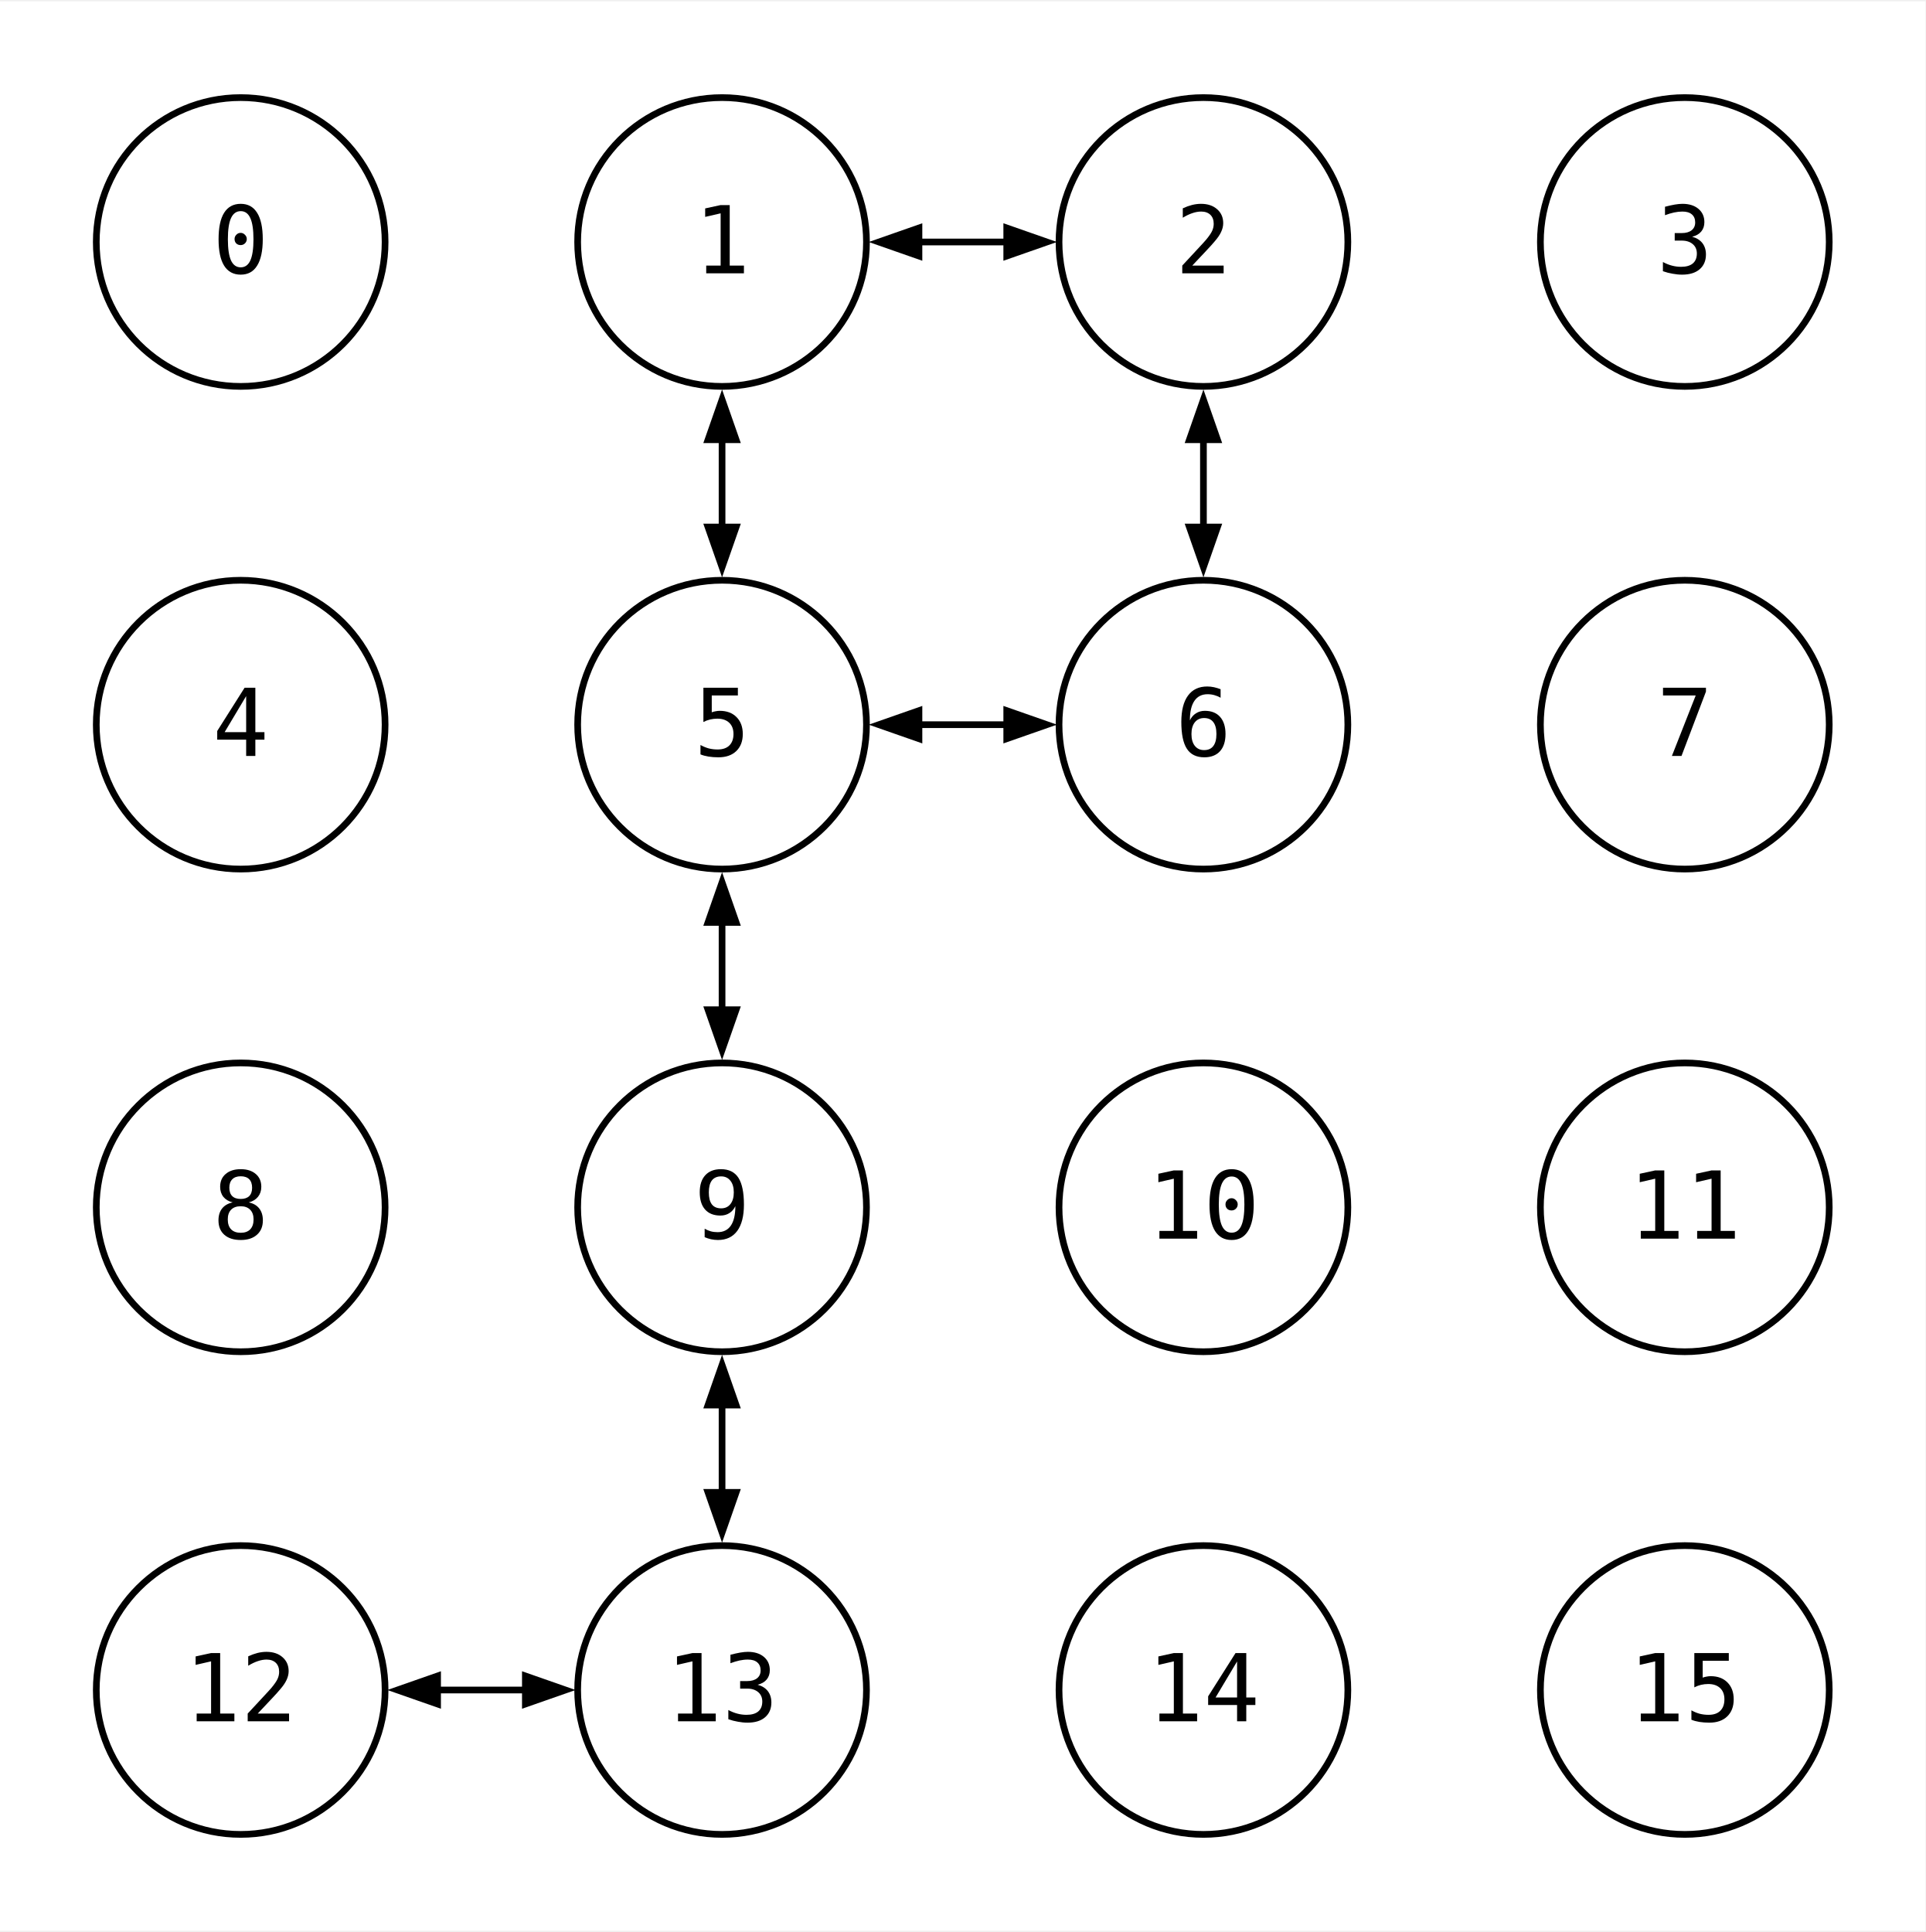
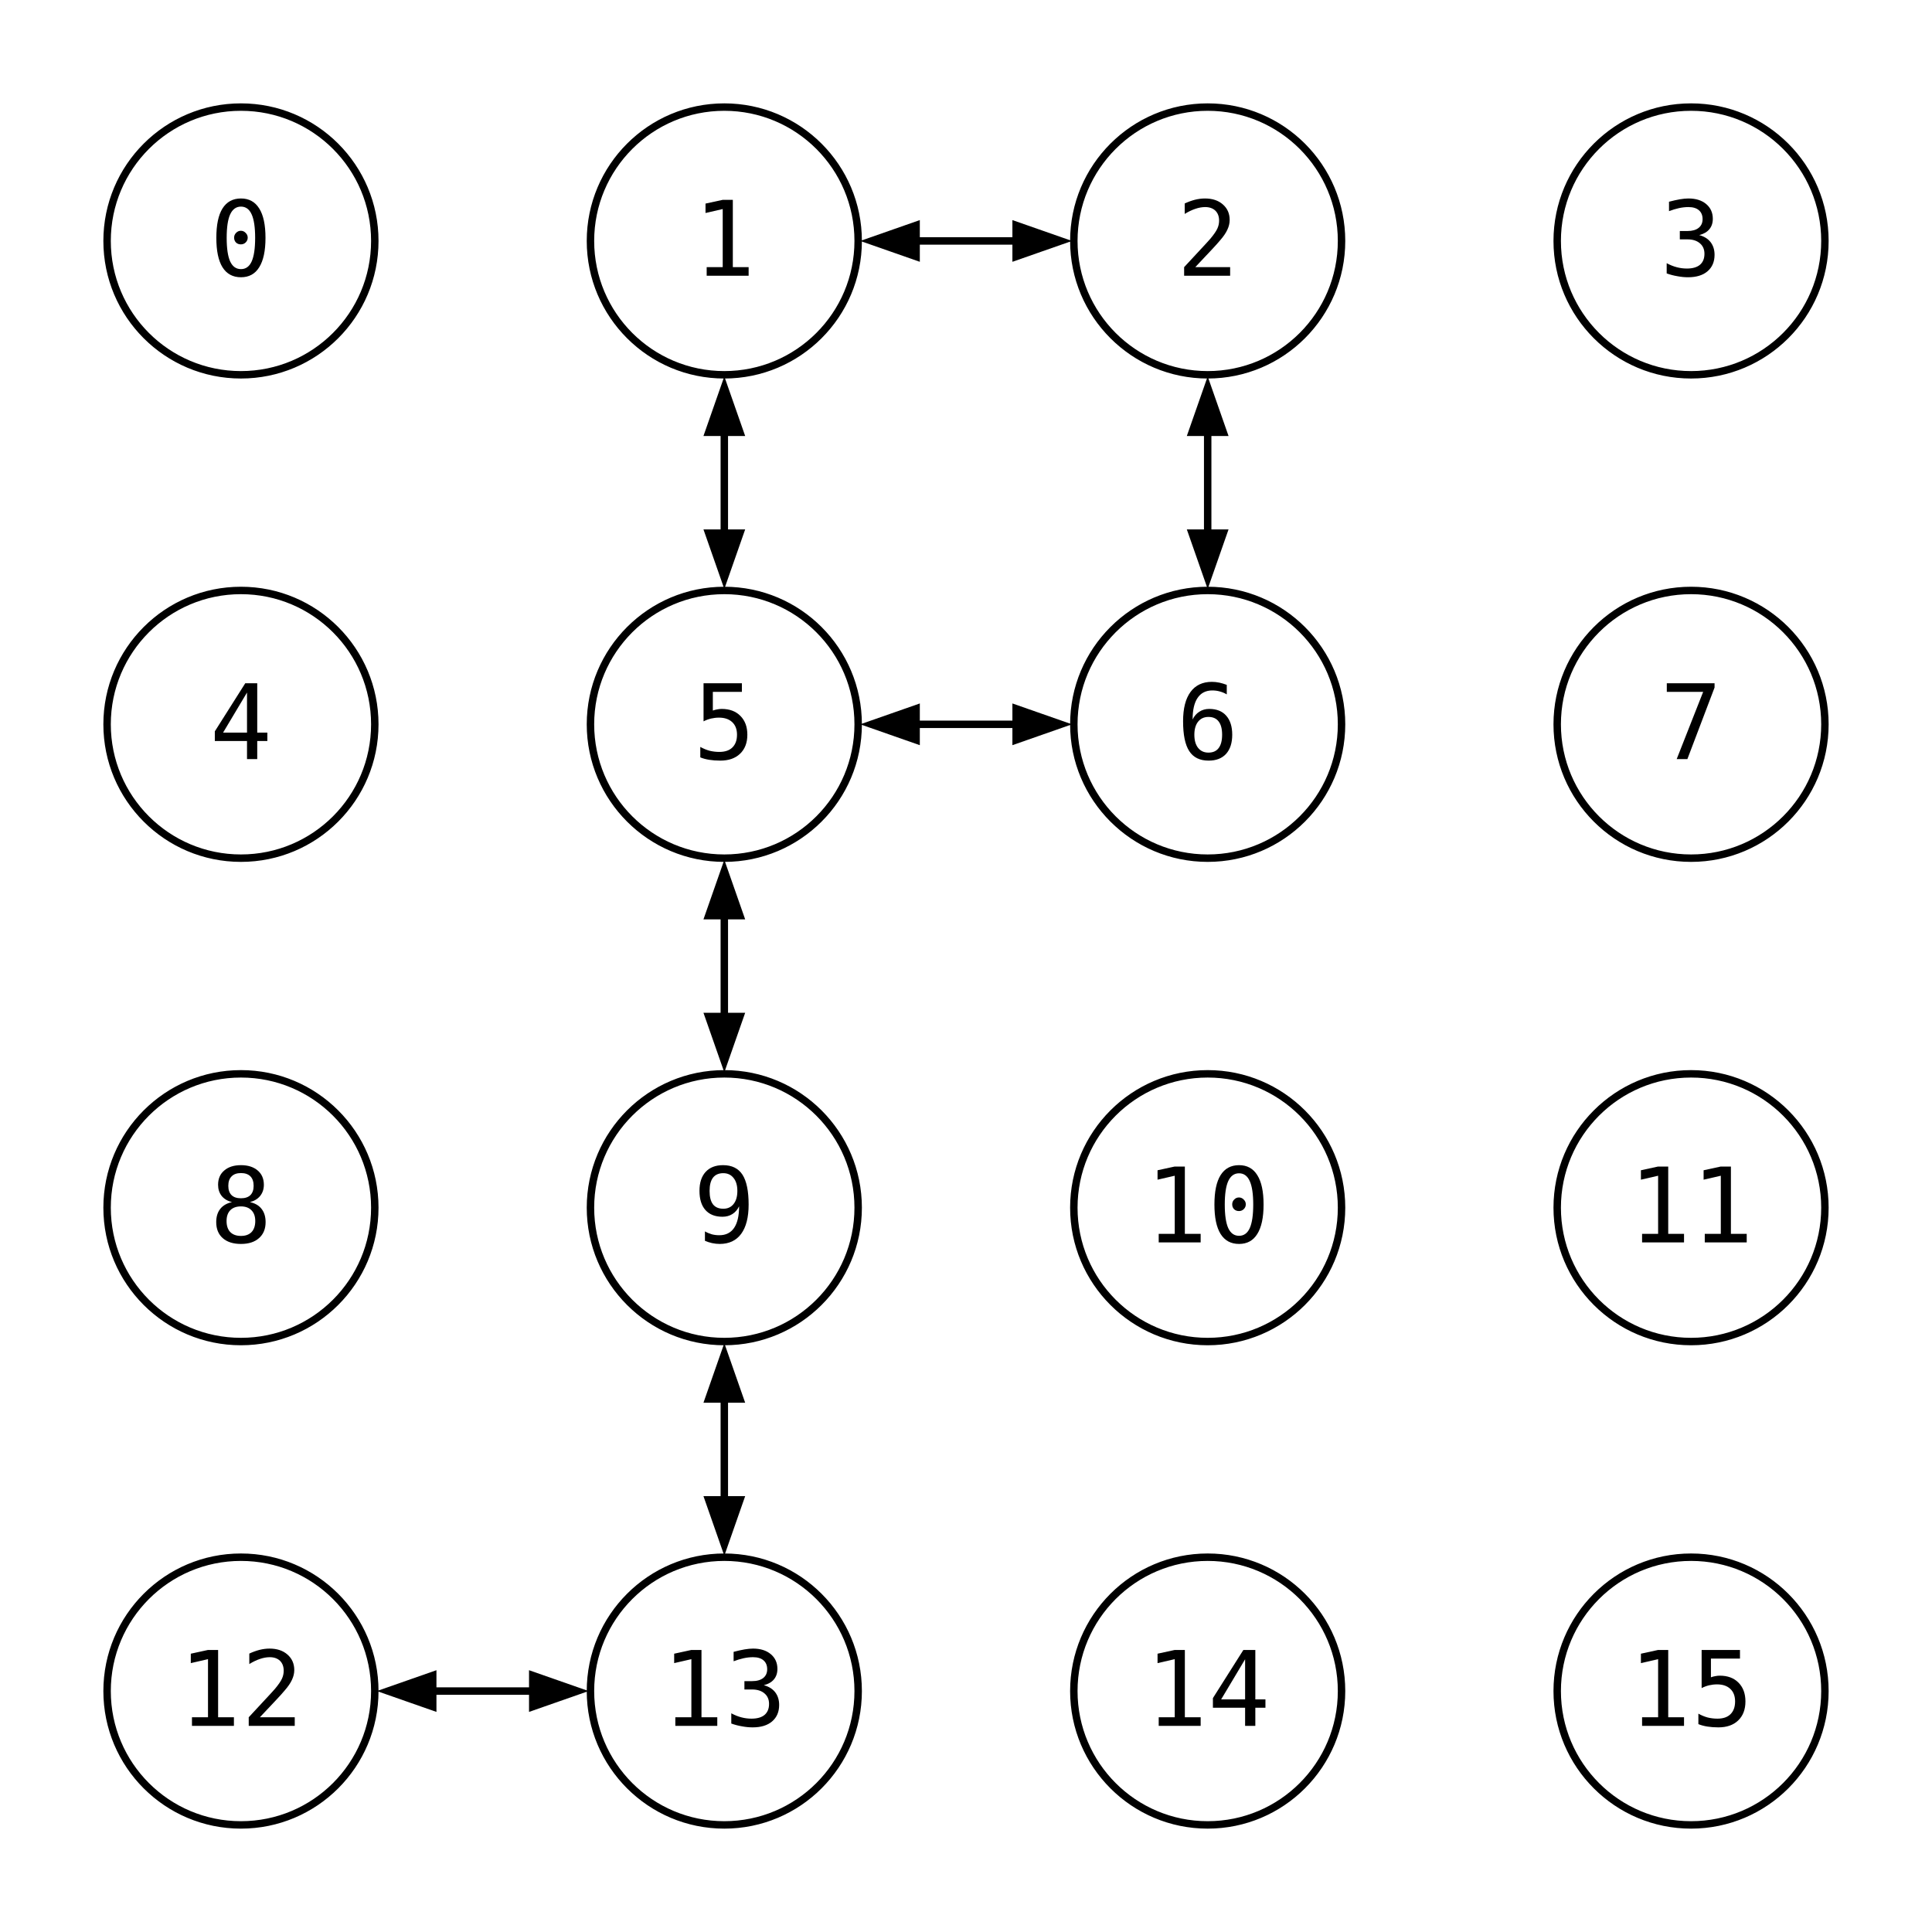
- <svg xmlns="http://www.w3.org/2000/svg" width="288pt" height="289pt" viewBox="0.00 0.00 288.00 288.60">
-   <g id="graph0" class="graph" transform="scale(1 1) rotate(0) translate(14.4 274.2)">
-     <polygon fill="white" stroke="none" points="-14.4,14.4 -14.4,-274.2 273.6,-274.2 273.6,14.4 -14.4,14.4" />
+ <svg xmlns="http://www.w3.org/2000/svg" width="260pt" height="260pt" viewBox="0.00 0.00 259.80 259.80">
+   <g id="graph0" class="graph" transform="scale(1 1) rotate(0) translate(14.4 245.4)">
+     <polygon fill="white" stroke="none" points="-14.4,14.4 -14.4,-245.4 245.4,-245.4 245.4,14.4 -14.4,14.4" />
    <g id="node1" class="node">
-       <ellipse fill="none" stroke="black" cx="93.6" cy="-238.2" rx="21.6" ry="21.6" />
-       <text text-anchor="middle" x="93.6" y="-233.52" font-family="monospace" font-size="14.00">1</text>
+       <ellipse fill="none" stroke="black" cx="83" cy="-213" rx="18" ry="18" />
+       <text text-anchor="middle" x="83" y="-208.32" font-family="monospace" font-size="14.00">1</text>
    </g>
    <g id="node2" class="node">
-       <ellipse fill="none" stroke="black" cx="165.6" cy="-238.2" rx="21.6" ry="21.6" />
-       <text text-anchor="middle" x="165.6" y="-233.52" font-family="monospace" font-size="14.00">2</text>
+       <ellipse fill="none" stroke="black" cx="148" cy="-213" rx="18" ry="18" />
+       <text text-anchor="middle" x="148" y="-208.32" font-family="monospace" font-size="14.00">2</text>
    </g>
    <g id="edge1" class="edge">
-       <path fill="none" stroke="black" d="M123.02,-238.2C127.43,-238.2 131.85,-238.2 136.27,-238.2" />
-       <polygon fill="black" stroke="black" points="123.05,-236.1 117.05,-238.2 123.05,-240.3 123.05,-236.1" />
-       <polygon fill="black" stroke="black" points="136.18,-240.3 142.18,-238.2 136.18,-236.1 136.18,-240.3" />
+       <path fill="none" stroke="black" d="M108.4,-213C113.07,-213 117.74,-213 122.41,-213" />
+       <polygon fill="black" stroke="black" points="108.79,-210.9 102.79,-213 108.79,-215.1 108.79,-210.9" />
+       <polygon fill="black" stroke="black" points="122.24,-215.1 128.24,-213 122.24,-210.9 122.24,-215.1" />
    </g>
    <g id="node3" class="node">
-       <ellipse fill="none" stroke="black" cx="93.6" cy="-166" rx="21.6" ry="21.6" />
-       <text text-anchor="middle" x="93.6" y="-161.32" font-family="monospace" font-size="14.00">5</text>
+       <ellipse fill="none" stroke="black" cx="83" cy="-148" rx="18" ry="18" />
+       <text text-anchor="middle" x="83" y="-143.32" font-family="monospace" font-size="14.00">5</text>
    </g>
    <g id="edge2" class="edge">
-       <path fill="none" stroke="black" d="M93.6,-208.81C93.6,-204.36 93.6,-199.77 93.6,-195.33" />
-       <polygon fill="black" stroke="black" points="91.5,-208.62 93.6,-214.62 95.7,-208.62 91.5,-208.62" />
-       <polygon fill="black" stroke="black" points="95.7,-195.56 93.6,-189.56 91.5,-195.56 95.7,-195.56" />
+       <path fill="none" stroke="black" d="M83,-187.37C83,-182.83 83,-178.1 83,-173.56" />
+       <polygon fill="black" stroke="black" points="80.9,-187.27 83,-193.27 85.1,-187.27 80.9,-187.27" />
+       <polygon fill="black" stroke="black" points="85.1,-173.71 83,-167.71 80.9,-173.71 85.1,-173.71" />
    </g>
    <g id="node4" class="node">
-       <ellipse fill="none" stroke="black" cx="165.6" cy="-166" rx="21.6" ry="21.6" />
-       <text text-anchor="middle" x="165.6" y="-161.32" font-family="monospace" font-size="14.00">6</text>
+       <ellipse fill="none" stroke="black" cx="148" cy="-148" rx="18" ry="18" />
+       <text text-anchor="middle" x="148" y="-143.32" font-family="monospace" font-size="14.00">6</text>
    </g>
    <g id="edge3" class="edge">
-       <path fill="none" stroke="black" d="M165.6,-208.81C165.6,-204.36 165.6,-199.77 165.6,-195.33" />
-       <polygon fill="black" stroke="black" points="163.5,-208.62 165.6,-214.62 167.7,-208.62 163.5,-208.62" />
-       <polygon fill="black" stroke="black" points="167.7,-195.56 165.6,-189.56 163.5,-195.56 167.7,-195.56" />
+       <path fill="none" stroke="black" d="M148,-187.37C148,-182.83 148,-178.1 148,-173.56" />
+       <polygon fill="black" stroke="black" points="145.9,-187.27 148,-193.27 150.1,-187.27 145.9,-187.27" />
+       <polygon fill="black" stroke="black" points="150.1,-173.71 148,-167.71 145.9,-173.71 150.1,-173.71" />
    </g>
    <g id="edge4" class="edge">
-       <path fill="none" stroke="black" d="M123.02,-166C127.43,-166 131.85,-166 136.27,-166" />
-       <polygon fill="black" stroke="black" points="123.05,-163.9 117.05,-166 123.05,-168.1 123.05,-163.9" />
-       <polygon fill="black" stroke="black" points="136.18,-168.1 142.18,-166 136.18,-163.9 136.18,-168.1" />
+       <path fill="none" stroke="black" d="M108.4,-148C113.07,-148 117.74,-148 122.41,-148" />
+       <polygon fill="black" stroke="black" points="108.79,-145.9 102.79,-148 108.79,-150.1 108.79,-145.9" />
+       <polygon fill="black" stroke="black" points="122.24,-150.1 128.24,-148 122.24,-145.9 122.24,-150.1" />
    </g>
    <g id="node5" class="node">
-       <ellipse fill="none" stroke="black" cx="93.6" cy="-93.8" rx="21.6" ry="21.6" />
-       <text text-anchor="middle" x="93.6" y="-89.12" font-family="monospace" font-size="14.00">9</text>
+       <ellipse fill="none" stroke="black" cx="83" cy="-83" rx="18" ry="18" />
+       <text text-anchor="middle" x="83" y="-78.33" font-family="monospace" font-size="14.00">9</text>
    </g>
    <g id="edge5" class="edge">
-       <path fill="none" stroke="black" d="M93.6,-136.61C93.6,-132.16 93.6,-127.57 93.6,-123.13" />
-       <polygon fill="black" stroke="black" points="91.5,-136.42 93.6,-142.42 95.7,-136.42 91.5,-136.42" />
-       <polygon fill="black" stroke="black" points="95.7,-123.36 93.6,-117.36 91.5,-123.36 95.7,-123.36" />
+       <path fill="none" stroke="black" d="M83,-122.37C83,-117.83 83,-113.1 83,-108.56" />
+       <polygon fill="black" stroke="black" points="80.9,-122.27 83,-128.27 85.1,-122.27 80.9,-122.27" />
+       <polygon fill="black" stroke="black" points="85.1,-108.71 83,-102.71 80.9,-108.71 85.1,-108.71" />
    </g>
    <g id="node11" class="node">
-       <ellipse fill="none" stroke="black" cx="165.6" cy="-93.8" rx="21.6" ry="21.6" />
-       <text text-anchor="middle" x="165.6" y="-89.12" font-family="monospace" font-size="14.00">10</text>
+       <ellipse fill="none" stroke="black" cx="148" cy="-83" rx="18" ry="18" />
+       <text text-anchor="middle" x="148" y="-78.33" font-family="monospace" font-size="14.00">10</text>
    </g>
    <g id="node6" class="node">
-       <ellipse fill="none" stroke="black" cx="21.6" cy="-21.6" rx="21.6" ry="21.6" />
-       <text text-anchor="middle" x="21.6" y="-16.92" font-family="monospace" font-size="14.00">12</text>
+       <ellipse fill="none" stroke="black" cx="18" cy="-18" rx="18" ry="18" />
+       <text text-anchor="middle" x="18" y="-13.32" font-family="monospace" font-size="14.00">12</text>
    </g>
    <g id="node7" class="node">
-       <ellipse fill="none" stroke="black" cx="93.6" cy="-21.6" rx="21.6" ry="21.6" />
-       <text text-anchor="middle" x="93.6" y="-16.92" font-family="monospace" font-size="14.00">13</text>
+       <ellipse fill="none" stroke="black" cx="83" cy="-18" rx="18" ry="18" />
+       <text text-anchor="middle" x="83" y="-13.32" font-family="monospace" font-size="14.00">13</text>
    </g>
    <g id="edge6" class="edge">
-       <path fill="none" stroke="black" d="M51.02,-21.6C55.43,-21.6 59.85,-21.6 64.27,-21.6" />
-       <polygon fill="black" stroke="black" points="51.05,-19.5 45.05,-21.6 51.05,-23.7 51.05,-19.5" />
-       <polygon fill="black" stroke="black" points="64.18,-23.7 70.18,-21.6 64.18,-19.5 64.18,-23.7" />
+       <path fill="none" stroke="black" d="M43.4,-18C48.07,-18 52.74,-18 57.41,-18" />
+       <polygon fill="black" stroke="black" points="43.79,-15.9 37.79,-18 43.79,-20.1 43.79,-15.9" />
+       <polygon fill="black" stroke="black" points="57.24,-20.1 63.24,-18 57.24,-15.9 57.24,-20.1" />
    </g>
    <g id="edge7" class="edge">
-       <path fill="none" stroke="black" d="M93.6,-50.93C93.6,-55.37 93.6,-59.96 93.6,-64.41" />
-       <polygon fill="black" stroke="black" points="95.7,-51.16 93.6,-45.16 91.5,-51.16 95.7,-51.16" />
-       <polygon fill="black" stroke="black" points="91.5,-64.22 93.6,-70.22 95.7,-64.22 91.5,-64.22" />
+       <path fill="none" stroke="black" d="M83,-43.56C83,-48.1 83,-52.83 83,-57.37" />
+       <polygon fill="black" stroke="black" points="85.1,-43.71 83,-37.71 80.9,-43.71 85.1,-43.71" />
+       <polygon fill="black" stroke="black" points="80.9,-57.27 83,-63.27 85.1,-57.27 80.9,-57.27" />
    </g>
    <g id="node8" class="node">
-       <ellipse fill="none" stroke="black" cx="21.6" cy="-238.2" rx="21.6" ry="21.6" />
-       <text text-anchor="middle" x="21.6" y="-233.52" font-family="monospace" font-size="14.00">0</text>
+       <ellipse fill="none" stroke="black" cx="18" cy="-213" rx="18" ry="18" />
+       <text text-anchor="middle" x="18" y="-208.32" font-family="monospace" font-size="14.00">0</text>
    </g>
    <g id="node9" class="node">
-       <ellipse fill="none" stroke="black" cx="21.6" cy="-166" rx="21.6" ry="21.6" />
-       <text text-anchor="middle" x="21.6" y="-161.32" font-family="monospace" font-size="14.00">4</text>
+       <ellipse fill="none" stroke="black" cx="18" cy="-148" rx="18" ry="18" />
+       <text text-anchor="middle" x="18" y="-143.32" font-family="monospace" font-size="14.00">4</text>
    </g>
    <g id="node10" class="node">
-       <ellipse fill="none" stroke="black" cx="21.6" cy="-93.8" rx="21.6" ry="21.6" />
-       <text text-anchor="middle" x="21.6" y="-89.12" font-family="monospace" font-size="14.00">8</text>
+       <ellipse fill="none" stroke="black" cx="18" cy="-83" rx="18" ry="18" />
+       <text text-anchor="middle" x="18" y="-78.33" font-family="monospace" font-size="14.00">8</text>
    </g>
    <g id="node12" class="node">
-       <ellipse fill="none" stroke="black" cx="165.6" cy="-21.6" rx="21.6" ry="21.6" />
-       <text text-anchor="middle" x="165.6" y="-16.92" font-family="monospace" font-size="14.00">14</text>
+       <ellipse fill="none" stroke="black" cx="148" cy="-18" rx="18" ry="18" />
+       <text text-anchor="middle" x="148" y="-13.32" font-family="monospace" font-size="14.00">14</text>
    </g>
    <g id="node13" class="node">
-       <ellipse fill="none" stroke="black" cx="237.6" cy="-238.2" rx="21.6" ry="21.6" />
-       <text text-anchor="middle" x="237.6" y="-233.52" font-family="monospace" font-size="14.00">3</text>
+       <ellipse fill="none" stroke="black" cx="213" cy="-213" rx="18" ry="18" />
+       <text text-anchor="middle" x="213" y="-208.32" font-family="monospace" font-size="14.00">3</text>
    </g>
    <g id="node14" class="node">
-       <ellipse fill="none" stroke="black" cx="237.6" cy="-166" rx="21.6" ry="21.6" />
-       <text text-anchor="middle" x="237.6" y="-161.32" font-family="monospace" font-size="14.00">7</text>
+       <ellipse fill="none" stroke="black" cx="213" cy="-148" rx="18" ry="18" />
+       <text text-anchor="middle" x="213" y="-143.32" font-family="monospace" font-size="14.00">7</text>
    </g>
    <g id="node15" class="node">
-       <ellipse fill="none" stroke="black" cx="237.6" cy="-93.8" rx="21.6" ry="21.6" />
-       <text text-anchor="middle" x="237.6" y="-89.12" font-family="monospace" font-size="14.00">11</text>
+       <ellipse fill="none" stroke="black" cx="213" cy="-83" rx="18" ry="18" />
+       <text text-anchor="middle" x="213" y="-78.33" font-family="monospace" font-size="14.00">11</text>
    </g>
    <g id="node16" class="node">
-       <ellipse fill="none" stroke="black" cx="237.6" cy="-21.6" rx="21.6" ry="21.6" />
-       <text text-anchor="middle" x="237.6" y="-16.92" font-family="monospace" font-size="14.00">15</text>
+       <ellipse fill="none" stroke="black" cx="213" cy="-18" rx="18" ry="18" />
+       <text text-anchor="middle" x="213" y="-13.32" font-family="monospace" font-size="14.00">15</text>
    </g>
  </g>
</svg>
